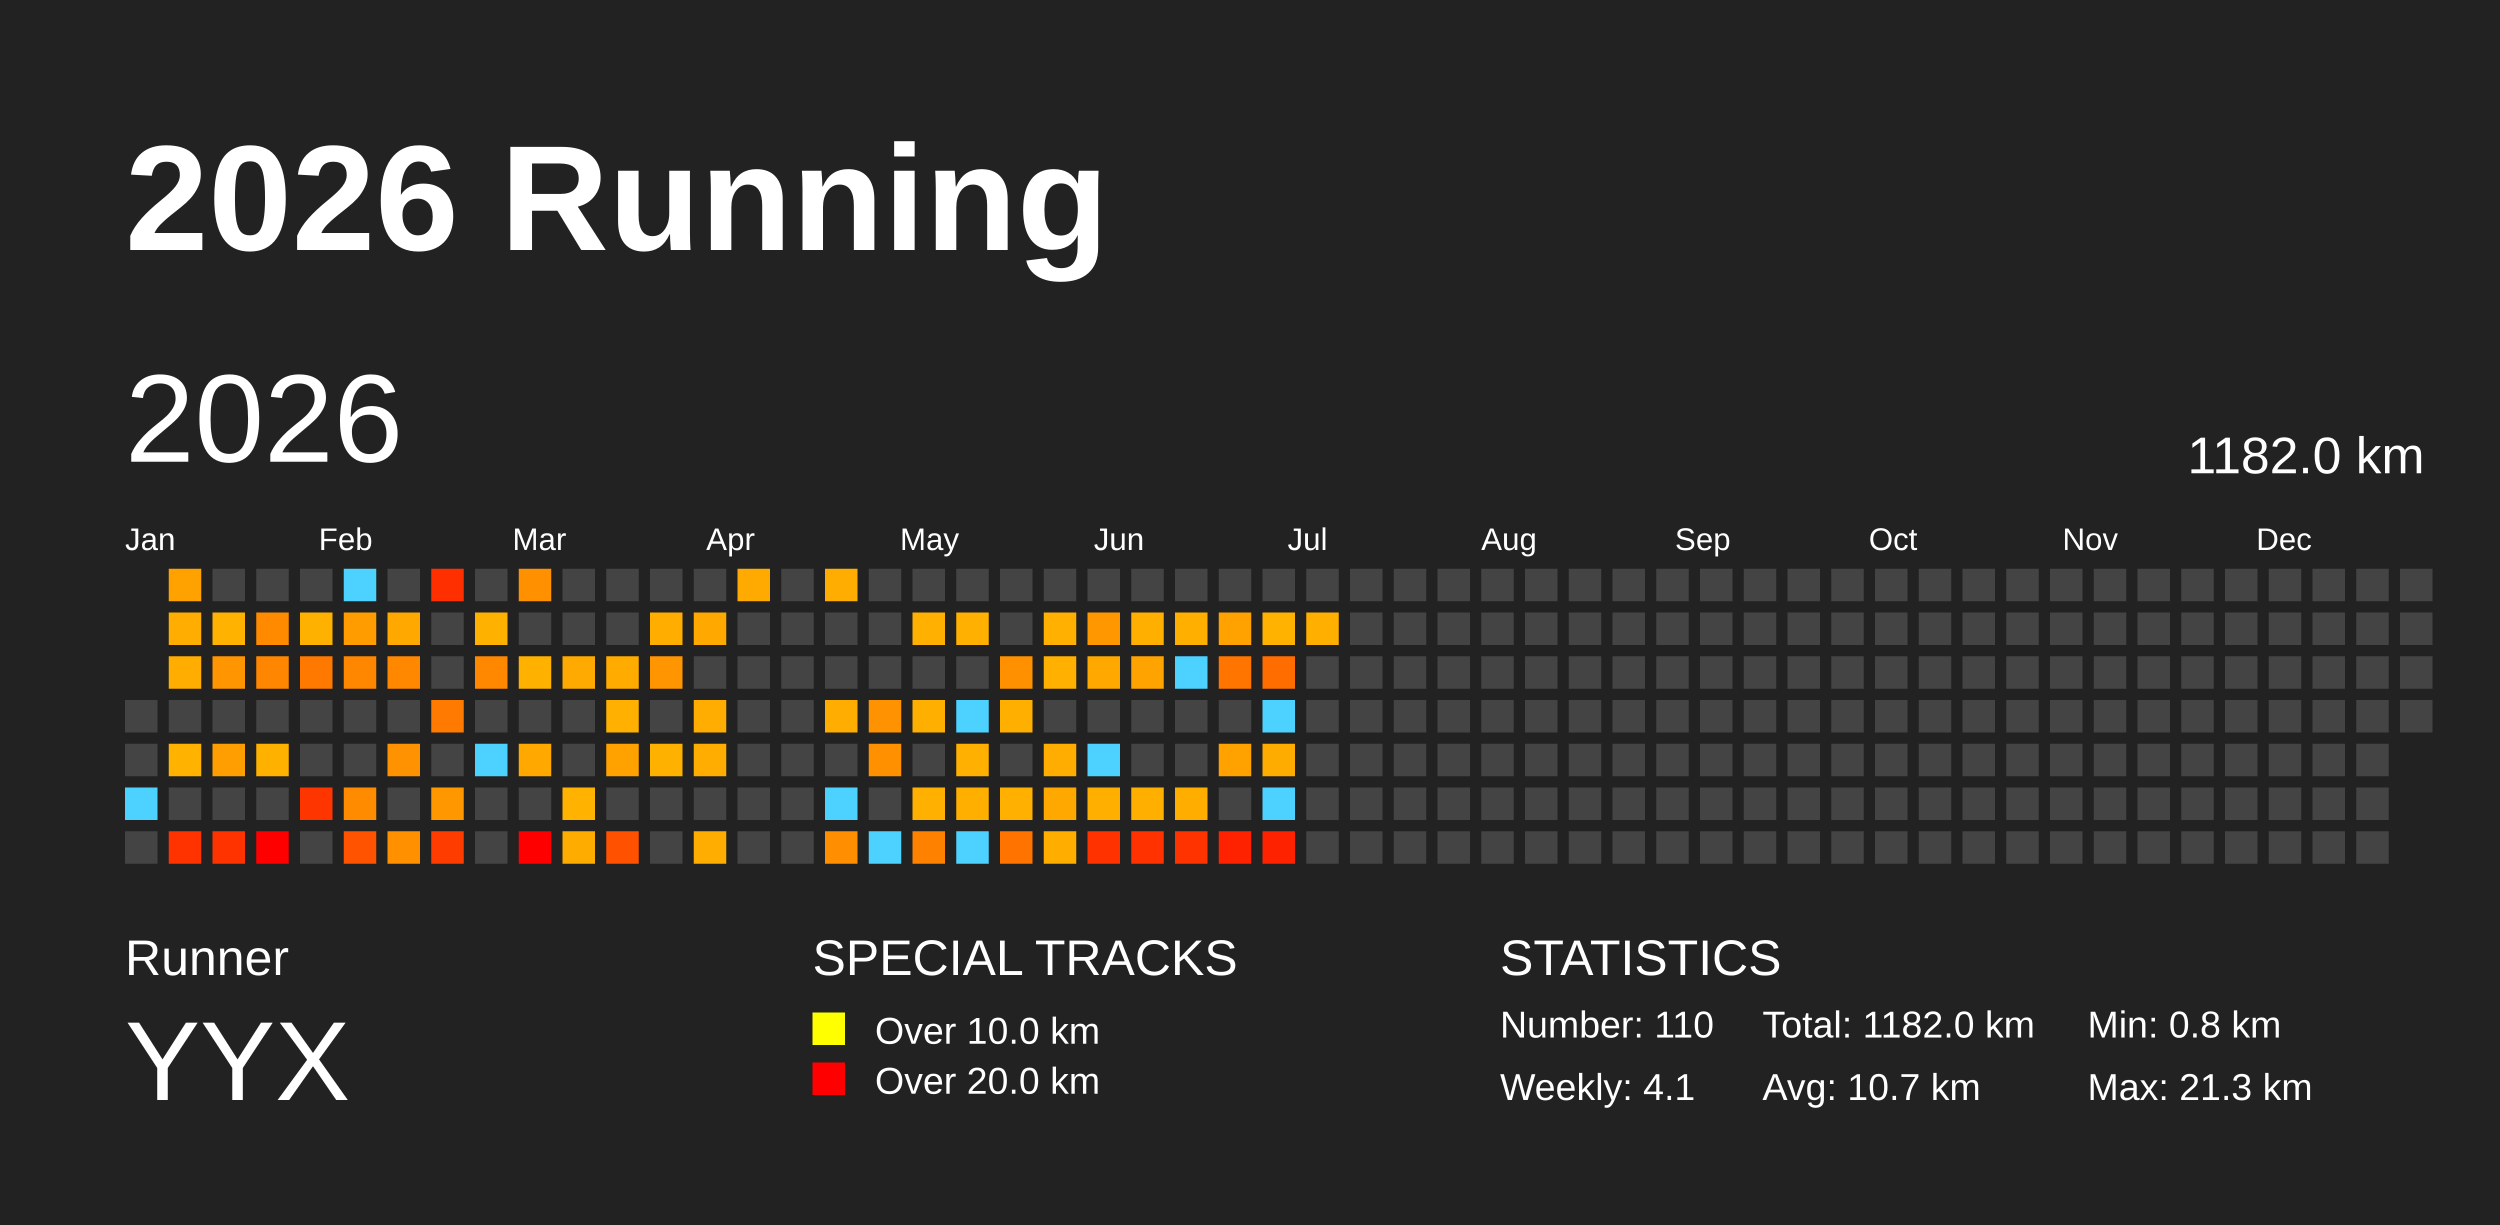
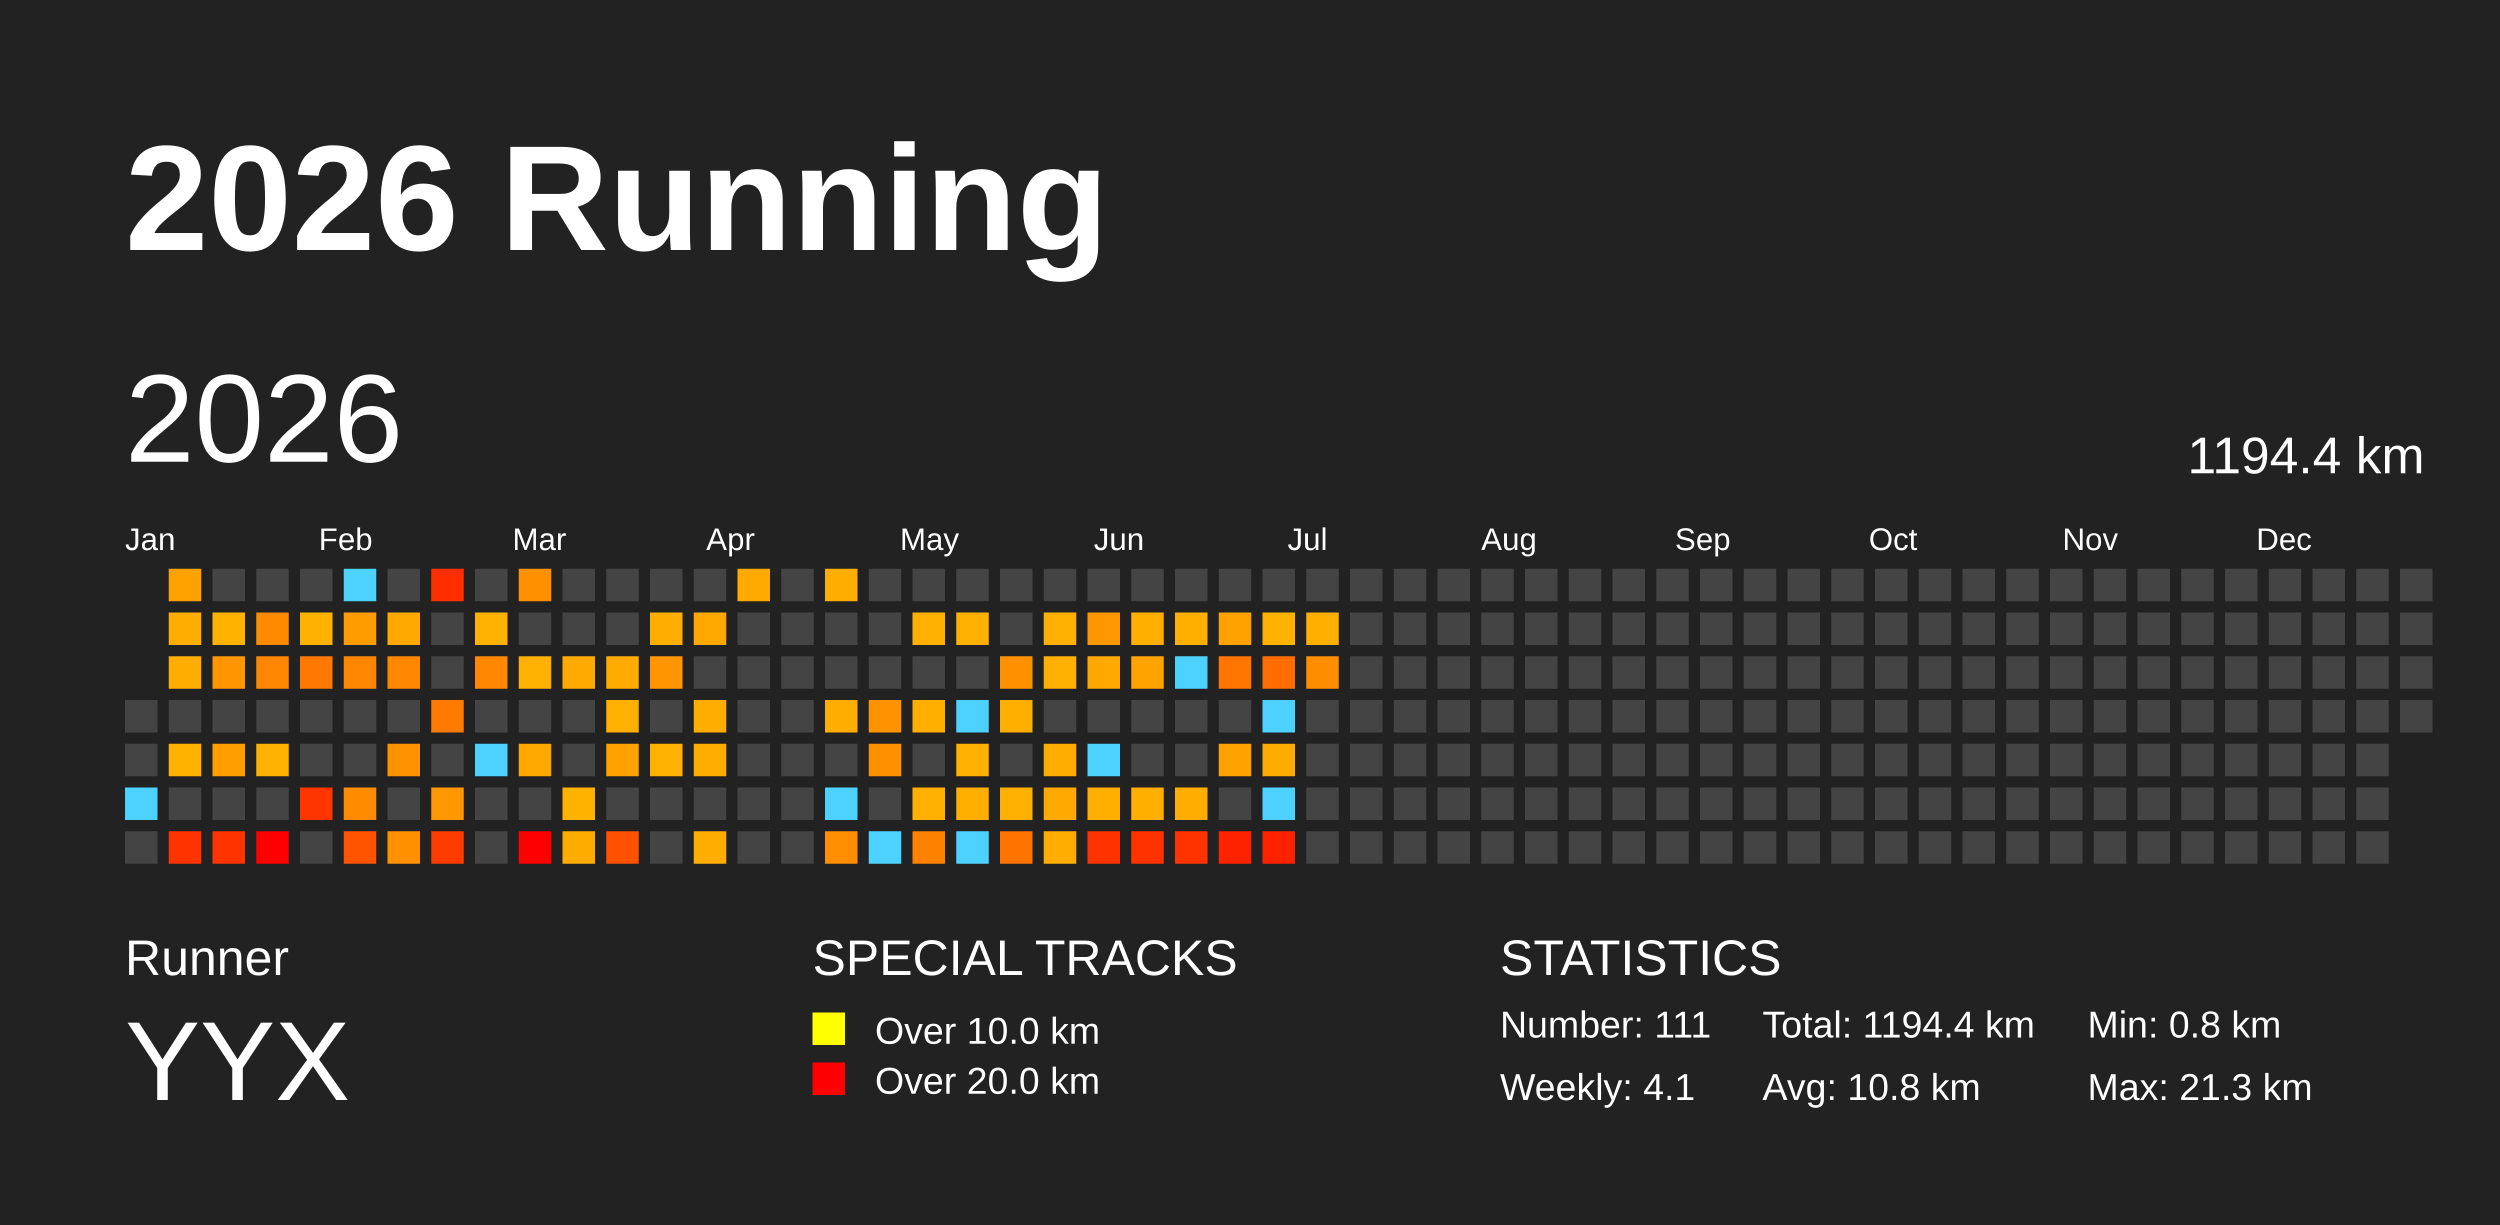
<svg xmlns="http://www.w3.org/2000/svg" baseProfile="full" height="98mm" version="1.1" viewBox="0,0,200,98" width="200mm">
  <defs />
  <rect fill="#222222" height="98" width="200" x="0" y="0" />
  <text fill="#FFFFFF" style="font-size:12px; font-family:Arial; font-weight:bold;" x="10" y="20">2026 Running</text>
  <text fill="#FFFFFF" style="font-size:4px; font-family:Arial" x="10" y="78">Runner</text>
  <text fill="#FFFFFF" style="font-size:9px; font-family:Arial" x="10" y="88">YYX</text>
  <text fill="#FFFFFF" style="font-size:4px; font-family:Arial" x="65" y="78">SPECIAL TRACKS</text>
  <rect fill="yellow" height="2.6" width="2.6" x="65" y="81" />
  <text fill="#FFFFFF" style="font-size:3px; font-family:Arial" x="70" y="83.5">Over 10.0 km</text>
  <rect fill="red" height="2.6" width="2.6" x="65" y="85" />
  <text fill="#FFFFFF" style="font-size:3px; font-family:Arial" x="70" y="87.5">Over 20.0 km</text>
  <text fill="#FFFFFF" style="font-size:4px; font-family:Arial" x="120" y="78">STATISTICS</text>
-   <text fill="#FFFFFF" style="font-size:3px; font-family:Arial" x="120" y="83">Number: 110</text>
+   <text fill="#FFFFFF" style="font-size:3px; font-family:Arial" x="120" y="83">Number: 111</text>
  <text fill="#FFFFFF" style="font-size:3px; font-family:Arial" x="120" y="88">Weekly: 4.1</text>
-   <text fill="#FFFFFF" style="font-size:3px; font-family:Arial" x="141" y="83">Total: 1182.0 km</text>
-   <text fill="#FFFFFF" style="font-size:3px; font-family:Arial" x="141" y="88">Avg: 10.7 km</text>
+   <text fill="#FFFFFF" style="font-size:3px; font-family:Arial" x="141" y="83">Total: 1194.4 km</text>
+   <text fill="#FFFFFF" style="font-size:3px; font-family:Arial" x="141" y="88">Avg: 10.8 km</text>
  <text fill="#FFFFFF" style="font-size:3px; font-family:Arial" x="167" y="83">Min: 0.8 km</text>
  <text fill="#FFFFFF" style="font-size:3px; font-family:Arial" x="167" y="88">Max: 21.3 km</text>
  <text dominant-baseline="hanging" fill="#FFFFFF" style="font-size:10.0px; font-family:Arial;" x="10" y="30">2026</text>
-   <text dominant-baseline="hanging" fill="#FFFFFF" style="font-size:4.125px; font-family:Arial;" x="175" y="35">1182.0 km</text>
+   <text dominant-baseline="hanging" fill="#FFFFFF" style="font-size:4.125px; font-family:Arial;" x="175" y="35">1194.4 km</text>
  <text fill="#FFFFFF" style="font-size:2.5px; font-family:Arial" x="10.0" y="44">Jan</text>
  <text fill="#FFFFFF" style="font-size:2.5px; font-family:Arial" x="25.5" y="44">Feb</text>
  <text fill="#FFFFFF" style="font-size:2.5px; font-family:Arial" x="41.0" y="44">Mar</text>
  <text fill="#FFFFFF" style="font-size:2.5px; font-family:Arial" x="56.5" y="44">Apr</text>
  <text fill="#FFFFFF" style="font-size:2.5px; font-family:Arial" x="72.0" y="44">May</text>
  <text fill="#FFFFFF" style="font-size:2.5px; font-family:Arial" x="87.5" y="44">Jun</text>
  <text fill="#FFFFFF" style="font-size:2.5px; font-family:Arial" x="103.0" y="44">Jul</text>
  <text fill="#FFFFFF" style="font-size:2.5px; font-family:Arial" x="118.5" y="44">Aug</text>
  <text fill="#FFFFFF" style="font-size:2.5px; font-family:Arial" x="134.0" y="44">Sep</text>
  <text fill="#FFFFFF" style="font-size:2.5px; font-family:Arial" x="149.5" y="44">Oct</text>
  <text fill="#FFFFFF" style="font-size:2.5px; font-family:Arial" x="165.0" y="44">Nov</text>
  <text fill="#FFFFFF" style="font-size:2.5px; font-family:Arial" x="180.5" y="44">Dec</text>
  <rect fill="#444444" height="2.6" width="2.6" x="10.0" y="56.0" />
  <rect fill="#444444" height="2.6" width="2.6" x="10.0" y="59.5" />
  <rect fill="#4dd2ff" height="2.6" width="2.6" x="10.0" y="63.0" />
  <rect fill="#444444" height="2.6" width="2.6" x="10.0" y="66.5" />
  <rect fill="#ffa200" height="2.6" width="2.6" x="13.5" y="45.5" />
  <rect fill="#ffad00" height="2.6" width="2.6" x="13.5" y="49.0" />
  <rect fill="#ffad00" height="2.6" width="2.6" x="13.5" y="52.5" />
  <rect fill="#444444" height="2.6" width="2.6" x="13.5" y="56.0" />
  <rect fill="#ffb200" height="2.6" width="2.6" x="13.5" y="59.5" />
  <rect fill="#444444" height="2.6" width="2.6" x="13.5" y="63.0" />
  <rect fill="#ff3300" height="2.6" width="2.6" x="13.5" y="66.5" />
  <rect fill="#444444" height="2.6" width="2.6" x="17.0" y="45.5" />
  <rect fill="#ffb200" height="2.6" width="2.6" x="17.0" y="49.0" />
  <rect fill="#ff9500" height="2.6" width="2.6" x="17.0" y="52.5" />
  <rect fill="#444444" height="2.6" width="2.6" x="17.0" y="56.0" />
  <rect fill="#ff9e00" height="2.6" width="2.6" x="17.0" y="59.5" />
  <rect fill="#444444" height="2.6" width="2.6" x="17.0" y="63.0" />
  <rect fill="#ff3300" height="2.6" width="2.6" x="17.0" y="66.5" />
  <rect fill="#444444" height="2.6" width="2.6" x="20.5" y="45.5" />
  <rect fill="#ff8a00" height="2.6" width="2.6" x="20.5" y="49.0" />
  <rect fill="#ff8600" height="2.6" width="2.6" x="20.5" y="52.5" />
  <rect fill="#444444" height="2.6" width="2.6" x="20.5" y="56.0" />
  <rect fill="#ffb100" height="2.6" width="2.6" x="20.5" y="59.5" />
  <rect fill="#444444" height="2.6" width="2.6" x="20.5" y="63.0" />
  <rect fill="red" height="2.6" width="2.6" x="20.5" y="66.5" />
  <rect fill="#444444" height="2.6" width="2.6" x="24.0" y="45.5" />
  <rect fill="#ffb100" height="2.6" width="2.6" x="24.0" y="49.0" />
  <rect fill="#ff7900" height="2.6" width="2.6" x="24.0" y="52.5" />
  <rect fill="#444444" height="2.6" width="2.6" x="24.0" y="56.0" />
  <rect fill="#444444" height="2.6" width="2.6" x="24.0" y="59.5" />
  <rect fill="#ff3500" height="2.6" width="2.6" x="24.0" y="63.0" />
  <rect fill="#444444" height="2.6" width="2.6" x="24.0" y="66.5" />
  <rect fill="#4dd2ff" height="2.6" width="2.6" x="27.5" y="45.5" />
  <rect fill="#ff9d00" height="2.6" width="2.6" x="27.5" y="49.0" />
  <rect fill="#ff8700" height="2.6" width="2.6" x="27.5" y="52.5" />
  <rect fill="#444444" height="2.6" width="2.6" x="27.5" y="56.0" />
  <rect fill="#444444" height="2.6" width="2.6" x="27.5" y="59.5" />
  <rect fill="#ff8b00" height="2.6" width="2.6" x="27.5" y="63.0" />
  <rect fill="#ff5300" height="2.6" width="2.6" x="27.5" y="66.5" />
  <rect fill="#444444" height="2.6" width="2.6" x="31.0" y="45.5" />
  <rect fill="#ffa900" height="2.6" width="2.6" x="31.0" y="49.0" />
  <rect fill="#ff8800" height="2.6" width="2.6" x="31.0" y="52.5" />
  <rect fill="#444444" height="2.6" width="2.6" x="31.0" y="56.0" />
  <rect fill="#ff9200" height="2.6" width="2.6" x="31.0" y="59.5" />
  <rect fill="#444444" height="2.6" width="2.6" x="31.0" y="63.0" />
  <rect fill="#ff9100" height="2.6" width="2.6" x="31.0" y="66.5" />
  <rect fill="#ff2f00" height="2.6" width="2.6" x="34.5" y="45.5" />
  <rect fill="#444444" height="2.6" width="2.6" x="34.5" y="49.0" />
  <rect fill="#444444" height="2.6" width="2.6" x="34.5" y="52.5" />
  <rect fill="#ff7a00" height="2.6" width="2.6" x="34.5" y="56.0" />
  <rect fill="#444444" height="2.6" width="2.6" x="34.5" y="59.5" />
  <rect fill="#ff9800" height="2.6" width="2.6" x="34.5" y="63.0" />
  <rect fill="#ff3c00" height="2.6" width="2.6" x="34.5" y="66.5" />
  <rect fill="#444444" height="2.6" width="2.6" x="38.0" y="45.5" />
  <rect fill="#ffb100" height="2.6" width="2.6" x="38.0" y="49.0" />
  <rect fill="#ff8800" height="2.6" width="2.6" x="38.0" y="52.5" />
  <rect fill="#444444" height="2.6" width="2.6" x="38.0" y="56.0" />
  <rect fill="#4dd2ff" height="2.6" width="2.6" x="38.0" y="59.5" />
  <rect fill="#444444" height="2.6" width="2.6" x="38.0" y="63.0" />
  <rect fill="#444444" height="2.6" width="2.6" x="38.0" y="66.5" />
  <rect fill="#ff9000" height="2.6" width="2.6" x="41.5" y="45.5" />
  <rect fill="#444444" height="2.6" width="2.6" x="41.5" y="49.0" />
  <rect fill="#ffb100" height="2.6" width="2.6" x="41.5" y="52.5" />
  <rect fill="#444444" height="2.6" width="2.6" x="41.5" y="56.0" />
  <rect fill="#ffa800" height="2.6" width="2.6" x="41.5" y="59.5" />
  <rect fill="#444444" height="2.6" width="2.6" x="41.5" y="63.0" />
  <rect fill="red" height="2.6" width="2.6" x="41.5" y="66.5" />
  <rect fill="#444444" height="2.6" width="2.6" x="45.0" y="45.5" />
  <rect fill="#444444" height="2.6" width="2.6" x="45.0" y="49.0" />
  <rect fill="#ffaa00" height="2.6" width="2.6" x="45.0" y="52.5" />
  <rect fill="#444444" height="2.6" width="2.6" x="45.0" y="56.0" />
  <rect fill="#444444" height="2.6" width="2.6" x="45.0" y="59.5" />
  <rect fill="#ffb200" height="2.6" width="2.6" x="45.0" y="63.0" />
  <rect fill="#ffac00" height="2.6" width="2.6" x="45.0" y="66.5" />
  <rect fill="#444444" height="2.6" width="2.6" x="48.5" y="45.5" />
  <rect fill="#444444" height="2.6" width="2.6" x="48.5" y="49.0" />
  <rect fill="#ffab00" height="2.6" width="2.6" x="48.5" y="52.5" />
  <rect fill="#ffb000" height="2.6" width="2.6" x="48.5" y="56.0" />
  <rect fill="#ffa200" height="2.6" width="2.6" x="48.5" y="59.5" />
  <rect fill="#444444" height="2.6" width="2.6" x="48.5" y="63.0" />
  <rect fill="#ff5100" height="2.6" width="2.6" x="48.5" y="66.5" />
  <rect fill="#444444" height="2.6" width="2.6" x="52.0" y="45.5" />
  <rect fill="#ffae00" height="2.6" width="2.6" x="52.0" y="49.0" />
  <rect fill="#ff9500" height="2.6" width="2.6" x="52.0" y="52.5" />
  <rect fill="#444444" height="2.6" width="2.6" x="52.0" y="56.0" />
  <rect fill="#ffb100" height="2.6" width="2.6" x="52.0" y="59.5" />
  <rect fill="#444444" height="2.6" width="2.6" x="52.0" y="63.0" />
  <rect fill="#444444" height="2.6" width="2.6" x="52.0" y="66.5" />
  <rect fill="#444444" height="2.6" width="2.6" x="55.5" y="45.5" />
  <rect fill="#ffa800" height="2.6" width="2.6" x="55.5" y="49.0" />
  <rect fill="#444444" height="2.6" width="2.6" x="55.5" y="52.5" />
  <rect fill="#ffad00" height="2.6" width="2.6" x="55.5" y="56.0" />
  <rect fill="#ffad00" height="2.6" width="2.6" x="55.5" y="59.5" />
  <rect fill="#444444" height="2.6" width="2.6" x="55.5" y="63.0" />
  <rect fill="#ffad00" height="2.6" width="2.6" x="55.5" y="66.5" />
  <rect fill="#ffaa00" height="2.6" width="2.6" x="59.0" y="45.5" />
  <rect fill="#444444" height="2.6" width="2.6" x="59.0" y="49.0" />
  <rect fill="#444444" height="2.6" width="2.6" x="59.0" y="52.5" />
  <rect fill="#444444" height="2.6" width="2.6" x="59.0" y="56.0" />
  <rect fill="#444444" height="2.6" width="2.6" x="59.0" y="59.5" />
  <rect fill="#444444" height="2.6" width="2.6" x="59.0" y="63.0" />
  <rect fill="#444444" height="2.6" width="2.6" x="59.0" y="66.5" />
  <rect fill="#444444" height="2.6" width="2.6" x="62.5" y="45.5" />
  <rect fill="#444444" height="2.6" width="2.6" x="62.5" y="49.0" />
  <rect fill="#444444" height="2.6" width="2.6" x="62.5" y="52.5" />
  <rect fill="#444444" height="2.6" width="2.6" x="62.5" y="56.0" />
  <rect fill="#444444" height="2.6" width="2.6" x="62.5" y="59.5" />
  <rect fill="#444444" height="2.6" width="2.6" x="62.5" y="63.0" />
  <rect fill="#444444" height="2.6" width="2.6" x="62.5" y="66.5" />
  <rect fill="#ffad00" height="2.6" width="2.6" x="66.0" y="45.5" />
  <rect fill="#444444" height="2.6" width="2.6" x="66.0" y="49.0" />
  <rect fill="#444444" height="2.6" width="2.6" x="66.0" y="52.5" />
  <rect fill="#ffad00" height="2.6" width="2.6" x="66.0" y="56.0" />
  <rect fill="#444444" height="2.6" width="2.6" x="66.0" y="59.5" />
  <rect fill="#4dd2ff" height="2.6" width="2.6" x="66.0" y="63.0" />
  <rect fill="#ff8e00" height="2.6" width="2.6" x="66.0" y="66.5" />
  <rect fill="#444444" height="2.6" width="2.6" x="69.5" y="45.5" />
  <rect fill="#444444" height="2.6" width="2.6" x="69.5" y="49.0" />
  <rect fill="#444444" height="2.6" width="2.6" x="69.5" y="52.5" />
  <rect fill="#ff9200" height="2.6" width="2.6" x="69.5" y="56.0" />
  <rect fill="#ff9100" height="2.6" width="2.6" x="69.5" y="59.5" />
  <rect fill="#444444" height="2.6" width="2.6" x="69.5" y="63.0" />
  <rect fill="#4dd2ff" height="2.6" width="2.6" x="69.5" y="66.5" />
  <rect fill="#444444" height="2.6" width="2.6" x="73.0" y="45.5" />
  <rect fill="#ffb000" height="2.6" width="2.6" x="73.0" y="49.0" />
  <rect fill="#444444" height="2.6" width="2.6" x="73.0" y="52.5" />
  <rect fill="#ffaf00" height="2.6" width="2.6" x="73.0" y="56.0" />
  <rect fill="#444444" height="2.6" width="2.6" x="73.0" y="59.5" />
  <rect fill="#ffb000" height="2.6" width="2.6" x="73.0" y="63.0" />
  <rect fill="#ff8100" height="2.6" width="2.6" x="73.0" y="66.5" />
  <rect fill="#444444" height="2.6" width="2.6" x="76.5" y="45.5" />
  <rect fill="#ffb000" height="2.6" width="2.6" x="76.5" y="49.0" />
  <rect fill="#444444" height="2.6" width="2.6" x="76.5" y="52.5" />
  <rect fill="#4dd2ff" height="2.6" width="2.6" x="76.5" y="56.0" />
  <rect fill="#ffb000" height="2.6" width="2.6" x="76.5" y="59.5" />
  <rect fill="#ffaf00" height="2.6" width="2.6" x="76.5" y="63.0" />
  <rect fill="#4dd2ff" height="2.6" width="2.6" x="76.5" y="66.5" />
  <rect fill="#444444" height="2.6" width="2.6" x="80.0" y="45.5" />
  <rect fill="#444444" height="2.6" width="2.6" x="80.0" y="49.0" />
  <rect fill="#ff9100" height="2.6" width="2.6" x="80.0" y="52.5" />
  <rect fill="#ffaf00" height="2.6" width="2.6" x="80.0" y="56.0" />
  <rect fill="#444444" height="2.6" width="2.6" x="80.0" y="59.5" />
  <rect fill="#ffb000" height="2.6" width="2.6" x="80.0" y="63.0" />
  <rect fill="#ff7300" height="2.6" width="2.6" x="80.0" y="66.5" />
  <rect fill="#444444" height="2.6" width="2.6" x="83.5" y="45.5" />
  <rect fill="#ffb000" height="2.6" width="2.6" x="83.5" y="49.0" />
  <rect fill="#ffb000" height="2.6" width="2.6" x="83.5" y="52.5" />
  <rect fill="#444444" height="2.6" width="2.6" x="83.5" y="56.0" />
  <rect fill="#ffad00" height="2.6" width="2.6" x="83.5" y="59.5" />
  <rect fill="#ffa900" height="2.6" width="2.6" x="83.5" y="63.0" />
  <rect fill="#ffae00" height="2.6" width="2.6" x="83.5" y="66.5" />
  <rect fill="#444444" height="2.6" width="2.6" x="87.0" y="45.5" />
  <rect fill="#ff9800" height="2.6" width="2.6" x="87.0" y="49.0" />
  <rect fill="#ffa800" height="2.6" width="2.6" x="87.0" y="52.5" />
  <rect fill="#444444" height="2.6" width="2.6" x="87.0" y="56.0" />
  <rect fill="#4dd2ff" height="2.6" width="2.6" x="87.0" y="59.5" />
  <rect fill="#ffaf00" height="2.6" width="2.6" x="87.0" y="63.0" />
  <rect fill="#ff3200" height="2.6" width="2.6" x="87.0" y="66.5" />
  <rect fill="#444444" height="2.6" width="2.6" x="90.5" y="45.5" />
  <rect fill="#ffaf00" height="2.6" width="2.6" x="90.5" y="49.0" />
  <rect fill="#ffa300" height="2.6" width="2.6" x="90.5" y="52.5" />
  <rect fill="#444444" height="2.6" width="2.6" x="90.5" y="56.0" />
  <rect fill="#444444" height="2.6" width="2.6" x="90.5" y="59.5" />
  <rect fill="#ffaf00" height="2.6" width="2.6" x="90.5" y="63.0" />
  <rect fill="#ff3200" height="2.6" width="2.6" x="90.5" y="66.5" />
  <rect fill="#444444" height="2.6" width="2.6" x="94.0" y="45.5" />
  <rect fill="#ffaf00" height="2.6" width="2.6" x="94.0" y="49.0" />
  <rect fill="#4dd2ff" height="2.6" width="2.6" x="94.0" y="52.5" />
  <rect fill="#444444" height="2.6" width="2.6" x="94.0" y="56.0" />
  <rect fill="#444444" height="2.6" width="2.6" x="94.0" y="59.5" />
  <rect fill="#ffae00" height="2.6" width="2.6" x="94.0" y="63.0" />
  <rect fill="#ff3300" height="2.6" width="2.6" x="94.0" y="66.5" />
  <rect fill="#444444" height="2.6" width="2.6" x="97.5" y="45.5" />
  <rect fill="#ffa200" height="2.6" width="2.6" x="97.5" y="49.0" />
  <rect fill="#ff7500" height="2.6" width="2.6" x="97.5" y="52.5" />
  <rect fill="#444444" height="2.6" width="2.6" x="97.5" y="56.0" />
  <rect fill="#ffa200" height="2.6" width="2.6" x="97.5" y="59.5" />
  <rect fill="#444444" height="2.6" width="2.6" x="97.5" y="63.0" />
  <rect fill="#ff2200" height="2.6" width="2.6" x="97.5" y="66.5" />
  <rect fill="#444444" height="2.6" width="2.6" x="101.0" y="45.5" />
  <rect fill="#ffb200" height="2.6" width="2.6" x="101.0" y="49.0" />
  <rect fill="#ff6d00" height="2.6" width="2.6" x="101.0" y="52.5" />
  <rect fill="#4dd2ff" height="2.6" width="2.6" x="101.0" y="56.0" />
  <rect fill="#ffac00" height="2.6" width="2.6" x="101.0" y="59.5" />
  <rect fill="#4dd2ff" height="2.6" width="2.6" x="101.0" y="63.0" />
  <rect fill="#ff2200" height="2.6" width="2.6" x="101.0" y="66.5" />
  <rect fill="#444444" height="2.6" width="2.6" x="104.5" y="45.5" />
  <rect fill="#ffaf00" height="2.6" width="2.6" x="104.5" y="49.0" />
-   <rect fill="#444444" height="2.6" width="2.6" x="104.5" y="52.5" />
+   <rect fill="#ff8d00" height="2.6" width="2.6" x="104.5" y="52.5" />
  <rect fill="#444444" height="2.6" width="2.6" x="104.5" y="56.0" />
  <rect fill="#444444" height="2.6" width="2.6" x="104.5" y="59.5" />
  <rect fill="#444444" height="2.6" width="2.6" x="104.5" y="63.0" />
  <rect fill="#444444" height="2.6" width="2.6" x="104.5" y="66.5" />
  <rect fill="#444444" height="2.6" width="2.6" x="108.0" y="45.5" />
  <rect fill="#444444" height="2.6" width="2.6" x="108.0" y="49.0" />
  <rect fill="#444444" height="2.6" width="2.6" x="108.0" y="52.5" />
  <rect fill="#444444" height="2.6" width="2.6" x="108.0" y="56.0" />
  <rect fill="#444444" height="2.6" width="2.6" x="108.0" y="59.5" />
  <rect fill="#444444" height="2.6" width="2.6" x="108.0" y="63.0" />
  <rect fill="#444444" height="2.6" width="2.6" x="108.0" y="66.5" />
  <rect fill="#444444" height="2.6" width="2.6" x="111.5" y="45.5" />
  <rect fill="#444444" height="2.6" width="2.6" x="111.5" y="49.0" />
  <rect fill="#444444" height="2.6" width="2.6" x="111.5" y="52.5" />
  <rect fill="#444444" height="2.6" width="2.6" x="111.5" y="56.0" />
  <rect fill="#444444" height="2.6" width="2.6" x="111.5" y="59.5" />
  <rect fill="#444444" height="2.6" width="2.6" x="111.5" y="63.0" />
  <rect fill="#444444" height="2.6" width="2.6" x="111.5" y="66.5" />
  <rect fill="#444444" height="2.6" width="2.6" x="115.0" y="45.5" />
  <rect fill="#444444" height="2.6" width="2.6" x="115.0" y="49.0" />
  <rect fill="#444444" height="2.6" width="2.6" x="115.0" y="52.5" />
  <rect fill="#444444" height="2.6" width="2.6" x="115.0" y="56.0" />
  <rect fill="#444444" height="2.6" width="2.6" x="115.0" y="59.5" />
  <rect fill="#444444" height="2.6" width="2.6" x="115.0" y="63.0" />
  <rect fill="#444444" height="2.6" width="2.6" x="115.0" y="66.5" />
  <rect fill="#444444" height="2.6" width="2.6" x="118.5" y="45.5" />
  <rect fill="#444444" height="2.6" width="2.6" x="118.5" y="49.0" />
  <rect fill="#444444" height="2.6" width="2.6" x="118.5" y="52.5" />
  <rect fill="#444444" height="2.6" width="2.6" x="118.5" y="56.0" />
  <rect fill="#444444" height="2.6" width="2.6" x="118.5" y="59.5" />
  <rect fill="#444444" height="2.6" width="2.6" x="118.5" y="63.0" />
  <rect fill="#444444" height="2.6" width="2.6" x="118.5" y="66.5" />
  <rect fill="#444444" height="2.6" width="2.6" x="122.0" y="45.5" />
  <rect fill="#444444" height="2.6" width="2.6" x="122.0" y="49.0" />
  <rect fill="#444444" height="2.6" width="2.6" x="122.0" y="52.5" />
  <rect fill="#444444" height="2.6" width="2.6" x="122.0" y="56.0" />
  <rect fill="#444444" height="2.6" width="2.6" x="122.0" y="59.5" />
  <rect fill="#444444" height="2.6" width="2.6" x="122.0" y="63.0" />
  <rect fill="#444444" height="2.6" width="2.6" x="122.0" y="66.5" />
  <rect fill="#444444" height="2.6" width="2.6" x="125.5" y="45.5" />
  <rect fill="#444444" height="2.6" width="2.6" x="125.5" y="49.0" />
  <rect fill="#444444" height="2.6" width="2.6" x="125.5" y="52.5" />
  <rect fill="#444444" height="2.6" width="2.6" x="125.5" y="56.0" />
  <rect fill="#444444" height="2.6" width="2.6" x="125.5" y="59.5" />
  <rect fill="#444444" height="2.6" width="2.6" x="125.5" y="63.0" />
  <rect fill="#444444" height="2.6" width="2.6" x="125.5" y="66.5" />
  <rect fill="#444444" height="2.6" width="2.6" x="129.0" y="45.5" />
  <rect fill="#444444" height="2.6" width="2.6" x="129.0" y="49.0" />
  <rect fill="#444444" height="2.6" width="2.6" x="129.0" y="52.5" />
  <rect fill="#444444" height="2.6" width="2.6" x="129.0" y="56.0" />
  <rect fill="#444444" height="2.6" width="2.6" x="129.0" y="59.5" />
  <rect fill="#444444" height="2.6" width="2.6" x="129.0" y="63.0" />
  <rect fill="#444444" height="2.6" width="2.6" x="129.0" y="66.5" />
  <rect fill="#444444" height="2.6" width="2.6" x="132.5" y="45.5" />
  <rect fill="#444444" height="2.6" width="2.6" x="132.5" y="49.0" />
  <rect fill="#444444" height="2.6" width="2.6" x="132.5" y="52.5" />
  <rect fill="#444444" height="2.6" width="2.6" x="132.5" y="56.0" />
  <rect fill="#444444" height="2.6" width="2.6" x="132.5" y="59.5" />
  <rect fill="#444444" height="2.6" width="2.6" x="132.5" y="63.0" />
  <rect fill="#444444" height="2.6" width="2.6" x="132.5" y="66.5" />
  <rect fill="#444444" height="2.6" width="2.6" x="136.0" y="45.5" />
  <rect fill="#444444" height="2.6" width="2.6" x="136.0" y="49.0" />
  <rect fill="#444444" height="2.6" width="2.6" x="136.0" y="52.5" />
  <rect fill="#444444" height="2.6" width="2.6" x="136.0" y="56.0" />
  <rect fill="#444444" height="2.6" width="2.6" x="136.0" y="59.5" />
  <rect fill="#444444" height="2.6" width="2.6" x="136.0" y="63.0" />
  <rect fill="#444444" height="2.6" width="2.6" x="136.0" y="66.5" />
  <rect fill="#444444" height="2.6" width="2.6" x="139.5" y="45.5" />
  <rect fill="#444444" height="2.6" width="2.6" x="139.5" y="49.0" />
  <rect fill="#444444" height="2.6" width="2.6" x="139.5" y="52.5" />
  <rect fill="#444444" height="2.6" width="2.6" x="139.5" y="56.0" />
  <rect fill="#444444" height="2.6" width="2.6" x="139.5" y="59.5" />
  <rect fill="#444444" height="2.6" width="2.6" x="139.5" y="63.0" />
  <rect fill="#444444" height="2.6" width="2.6" x="139.5" y="66.5" />
  <rect fill="#444444" height="2.6" width="2.6" x="143.0" y="45.5" />
  <rect fill="#444444" height="2.6" width="2.6" x="143.0" y="49.0" />
  <rect fill="#444444" height="2.6" width="2.6" x="143.0" y="52.5" />
  <rect fill="#444444" height="2.6" width="2.6" x="143.0" y="56.0" />
  <rect fill="#444444" height="2.6" width="2.6" x="143.0" y="59.5" />
  <rect fill="#444444" height="2.6" width="2.6" x="143.0" y="63.0" />
  <rect fill="#444444" height="2.6" width="2.6" x="143.0" y="66.5" />
  <rect fill="#444444" height="2.6" width="2.6" x="146.5" y="45.5" />
  <rect fill="#444444" height="2.6" width="2.6" x="146.5" y="49.0" />
  <rect fill="#444444" height="2.6" width="2.6" x="146.5" y="52.5" />
  <rect fill="#444444" height="2.6" width="2.6" x="146.5" y="56.0" />
  <rect fill="#444444" height="2.6" width="2.6" x="146.5" y="59.5" />
  <rect fill="#444444" height="2.6" width="2.6" x="146.5" y="63.0" />
  <rect fill="#444444" height="2.6" width="2.6" x="146.5" y="66.5" />
  <rect fill="#444444" height="2.6" width="2.6" x="150.0" y="45.5" />
  <rect fill="#444444" height="2.6" width="2.6" x="150.0" y="49.0" />
  <rect fill="#444444" height="2.6" width="2.6" x="150.0" y="52.5" />
  <rect fill="#444444" height="2.6" width="2.6" x="150.0" y="56.0" />
  <rect fill="#444444" height="2.6" width="2.6" x="150.0" y="59.5" />
  <rect fill="#444444" height="2.6" width="2.6" x="150.0" y="63.0" />
  <rect fill="#444444" height="2.6" width="2.6" x="150.0" y="66.5" />
  <rect fill="#444444" height="2.6" width="2.6" x="153.5" y="45.5" />
  <rect fill="#444444" height="2.6" width="2.6" x="153.5" y="49.0" />
  <rect fill="#444444" height="2.6" width="2.6" x="153.5" y="52.5" />
  <rect fill="#444444" height="2.6" width="2.6" x="153.5" y="56.0" />
  <rect fill="#444444" height="2.6" width="2.6" x="153.5" y="59.5" />
  <rect fill="#444444" height="2.6" width="2.6" x="153.5" y="63.0" />
  <rect fill="#444444" height="2.6" width="2.6" x="153.5" y="66.5" />
  <rect fill="#444444" height="2.6" width="2.6" x="157.0" y="45.5" />
  <rect fill="#444444" height="2.6" width="2.6" x="157.0" y="49.0" />
  <rect fill="#444444" height="2.6" width="2.6" x="157.0" y="52.5" />
  <rect fill="#444444" height="2.6" width="2.6" x="157.0" y="56.0" />
  <rect fill="#444444" height="2.6" width="2.6" x="157.0" y="59.5" />
  <rect fill="#444444" height="2.6" width="2.6" x="157.0" y="63.0" />
  <rect fill="#444444" height="2.6" width="2.6" x="157.0" y="66.5" />
  <rect fill="#444444" height="2.6" width="2.6" x="160.5" y="45.5" />
  <rect fill="#444444" height="2.6" width="2.6" x="160.5" y="49.0" />
  <rect fill="#444444" height="2.6" width="2.6" x="160.5" y="52.5" />
  <rect fill="#444444" height="2.6" width="2.6" x="160.5" y="56.0" />
  <rect fill="#444444" height="2.6" width="2.6" x="160.5" y="59.5" />
  <rect fill="#444444" height="2.6" width="2.6" x="160.5" y="63.0" />
  <rect fill="#444444" height="2.6" width="2.6" x="160.5" y="66.5" />
  <rect fill="#444444" height="2.6" width="2.6" x="164.0" y="45.5" />
  <rect fill="#444444" height="2.6" width="2.6" x="164.0" y="49.0" />
  <rect fill="#444444" height="2.6" width="2.6" x="164.0" y="52.5" />
  <rect fill="#444444" height="2.6" width="2.6" x="164.0" y="56.0" />
  <rect fill="#444444" height="2.6" width="2.6" x="164.0" y="59.5" />
  <rect fill="#444444" height="2.6" width="2.6" x="164.0" y="63.0" />
  <rect fill="#444444" height="2.6" width="2.6" x="164.0" y="66.5" />
  <rect fill="#444444" height="2.6" width="2.6" x="167.5" y="45.5" />
  <rect fill="#444444" height="2.6" width="2.6" x="167.5" y="49.0" />
  <rect fill="#444444" height="2.6" width="2.6" x="167.5" y="52.5" />
  <rect fill="#444444" height="2.6" width="2.6" x="167.5" y="56.0" />
  <rect fill="#444444" height="2.6" width="2.6" x="167.5" y="59.5" />
  <rect fill="#444444" height="2.6" width="2.6" x="167.5" y="63.0" />
  <rect fill="#444444" height="2.6" width="2.6" x="167.5" y="66.5" />
  <rect fill="#444444" height="2.6" width="2.6" x="171.0" y="45.5" />
  <rect fill="#444444" height="2.6" width="2.6" x="171.0" y="49.0" />
  <rect fill="#444444" height="2.6" width="2.6" x="171.0" y="52.5" />
  <rect fill="#444444" height="2.6" width="2.6" x="171.0" y="56.0" />
  <rect fill="#444444" height="2.6" width="2.6" x="171.0" y="59.5" />
  <rect fill="#444444" height="2.6" width="2.6" x="171.0" y="63.0" />
  <rect fill="#444444" height="2.6" width="2.6" x="171.0" y="66.5" />
  <rect fill="#444444" height="2.6" width="2.6" x="174.5" y="45.5" />
  <rect fill="#444444" height="2.6" width="2.6" x="174.5" y="49.0" />
  <rect fill="#444444" height="2.6" width="2.6" x="174.5" y="52.5" />
  <rect fill="#444444" height="2.6" width="2.6" x="174.5" y="56.0" />
  <rect fill="#444444" height="2.6" width="2.6" x="174.5" y="59.5" />
  <rect fill="#444444" height="2.6" width="2.6" x="174.5" y="63.0" />
  <rect fill="#444444" height="2.6" width="2.6" x="174.5" y="66.5" />
  <rect fill="#444444" height="2.6" width="2.6" x="178.0" y="45.5" />
  <rect fill="#444444" height="2.6" width="2.6" x="178.0" y="49.0" />
  <rect fill="#444444" height="2.6" width="2.6" x="178.0" y="52.5" />
  <rect fill="#444444" height="2.6" width="2.6" x="178.0" y="56.0" />
  <rect fill="#444444" height="2.6" width="2.6" x="178.0" y="59.5" />
  <rect fill="#444444" height="2.6" width="2.6" x="178.0" y="63.0" />
  <rect fill="#444444" height="2.6" width="2.6" x="178.0" y="66.5" />
  <rect fill="#444444" height="2.6" width="2.6" x="181.5" y="45.5" />
  <rect fill="#444444" height="2.6" width="2.6" x="181.5" y="49.0" />
  <rect fill="#444444" height="2.6" width="2.6" x="181.5" y="52.5" />
  <rect fill="#444444" height="2.6" width="2.6" x="181.5" y="56.0" />
  <rect fill="#444444" height="2.6" width="2.6" x="181.5" y="59.5" />
  <rect fill="#444444" height="2.6" width="2.6" x="181.5" y="63.0" />
  <rect fill="#444444" height="2.6" width="2.6" x="181.5" y="66.5" />
  <rect fill="#444444" height="2.6" width="2.6" x="185.0" y="45.5" />
  <rect fill="#444444" height="2.6" width="2.6" x="185.0" y="49.0" />
  <rect fill="#444444" height="2.6" width="2.6" x="185.0" y="52.5" />
  <rect fill="#444444" height="2.6" width="2.6" x="185.0" y="56.0" />
  <rect fill="#444444" height="2.6" width="2.6" x="185.0" y="59.5" />
  <rect fill="#444444" height="2.6" width="2.6" x="185.0" y="63.0" />
  <rect fill="#444444" height="2.6" width="2.6" x="185.0" y="66.5" />
  <rect fill="#444444" height="2.6" width="2.6" x="188.5" y="45.5" />
  <rect fill="#444444" height="2.6" width="2.6" x="188.5" y="49.0" />
  <rect fill="#444444" height="2.6" width="2.6" x="188.5" y="52.5" />
  <rect fill="#444444" height="2.6" width="2.6" x="188.5" y="56.0" />
  <rect fill="#444444" height="2.6" width="2.6" x="188.5" y="59.5" />
  <rect fill="#444444" height="2.6" width="2.6" x="188.5" y="63.0" />
  <rect fill="#444444" height="2.6" width="2.6" x="188.5" y="66.5" />
  <rect fill="#444444" height="2.6" width="2.6" x="192.0" y="45.5" />
  <rect fill="#444444" height="2.6" width="2.6" x="192.0" y="49.0" />
  <rect fill="#444444" height="2.6" width="2.6" x="192.0" y="52.5" />
  <rect fill="#444444" height="2.6" width="2.6" x="192.0" y="56.0" />
</svg>
